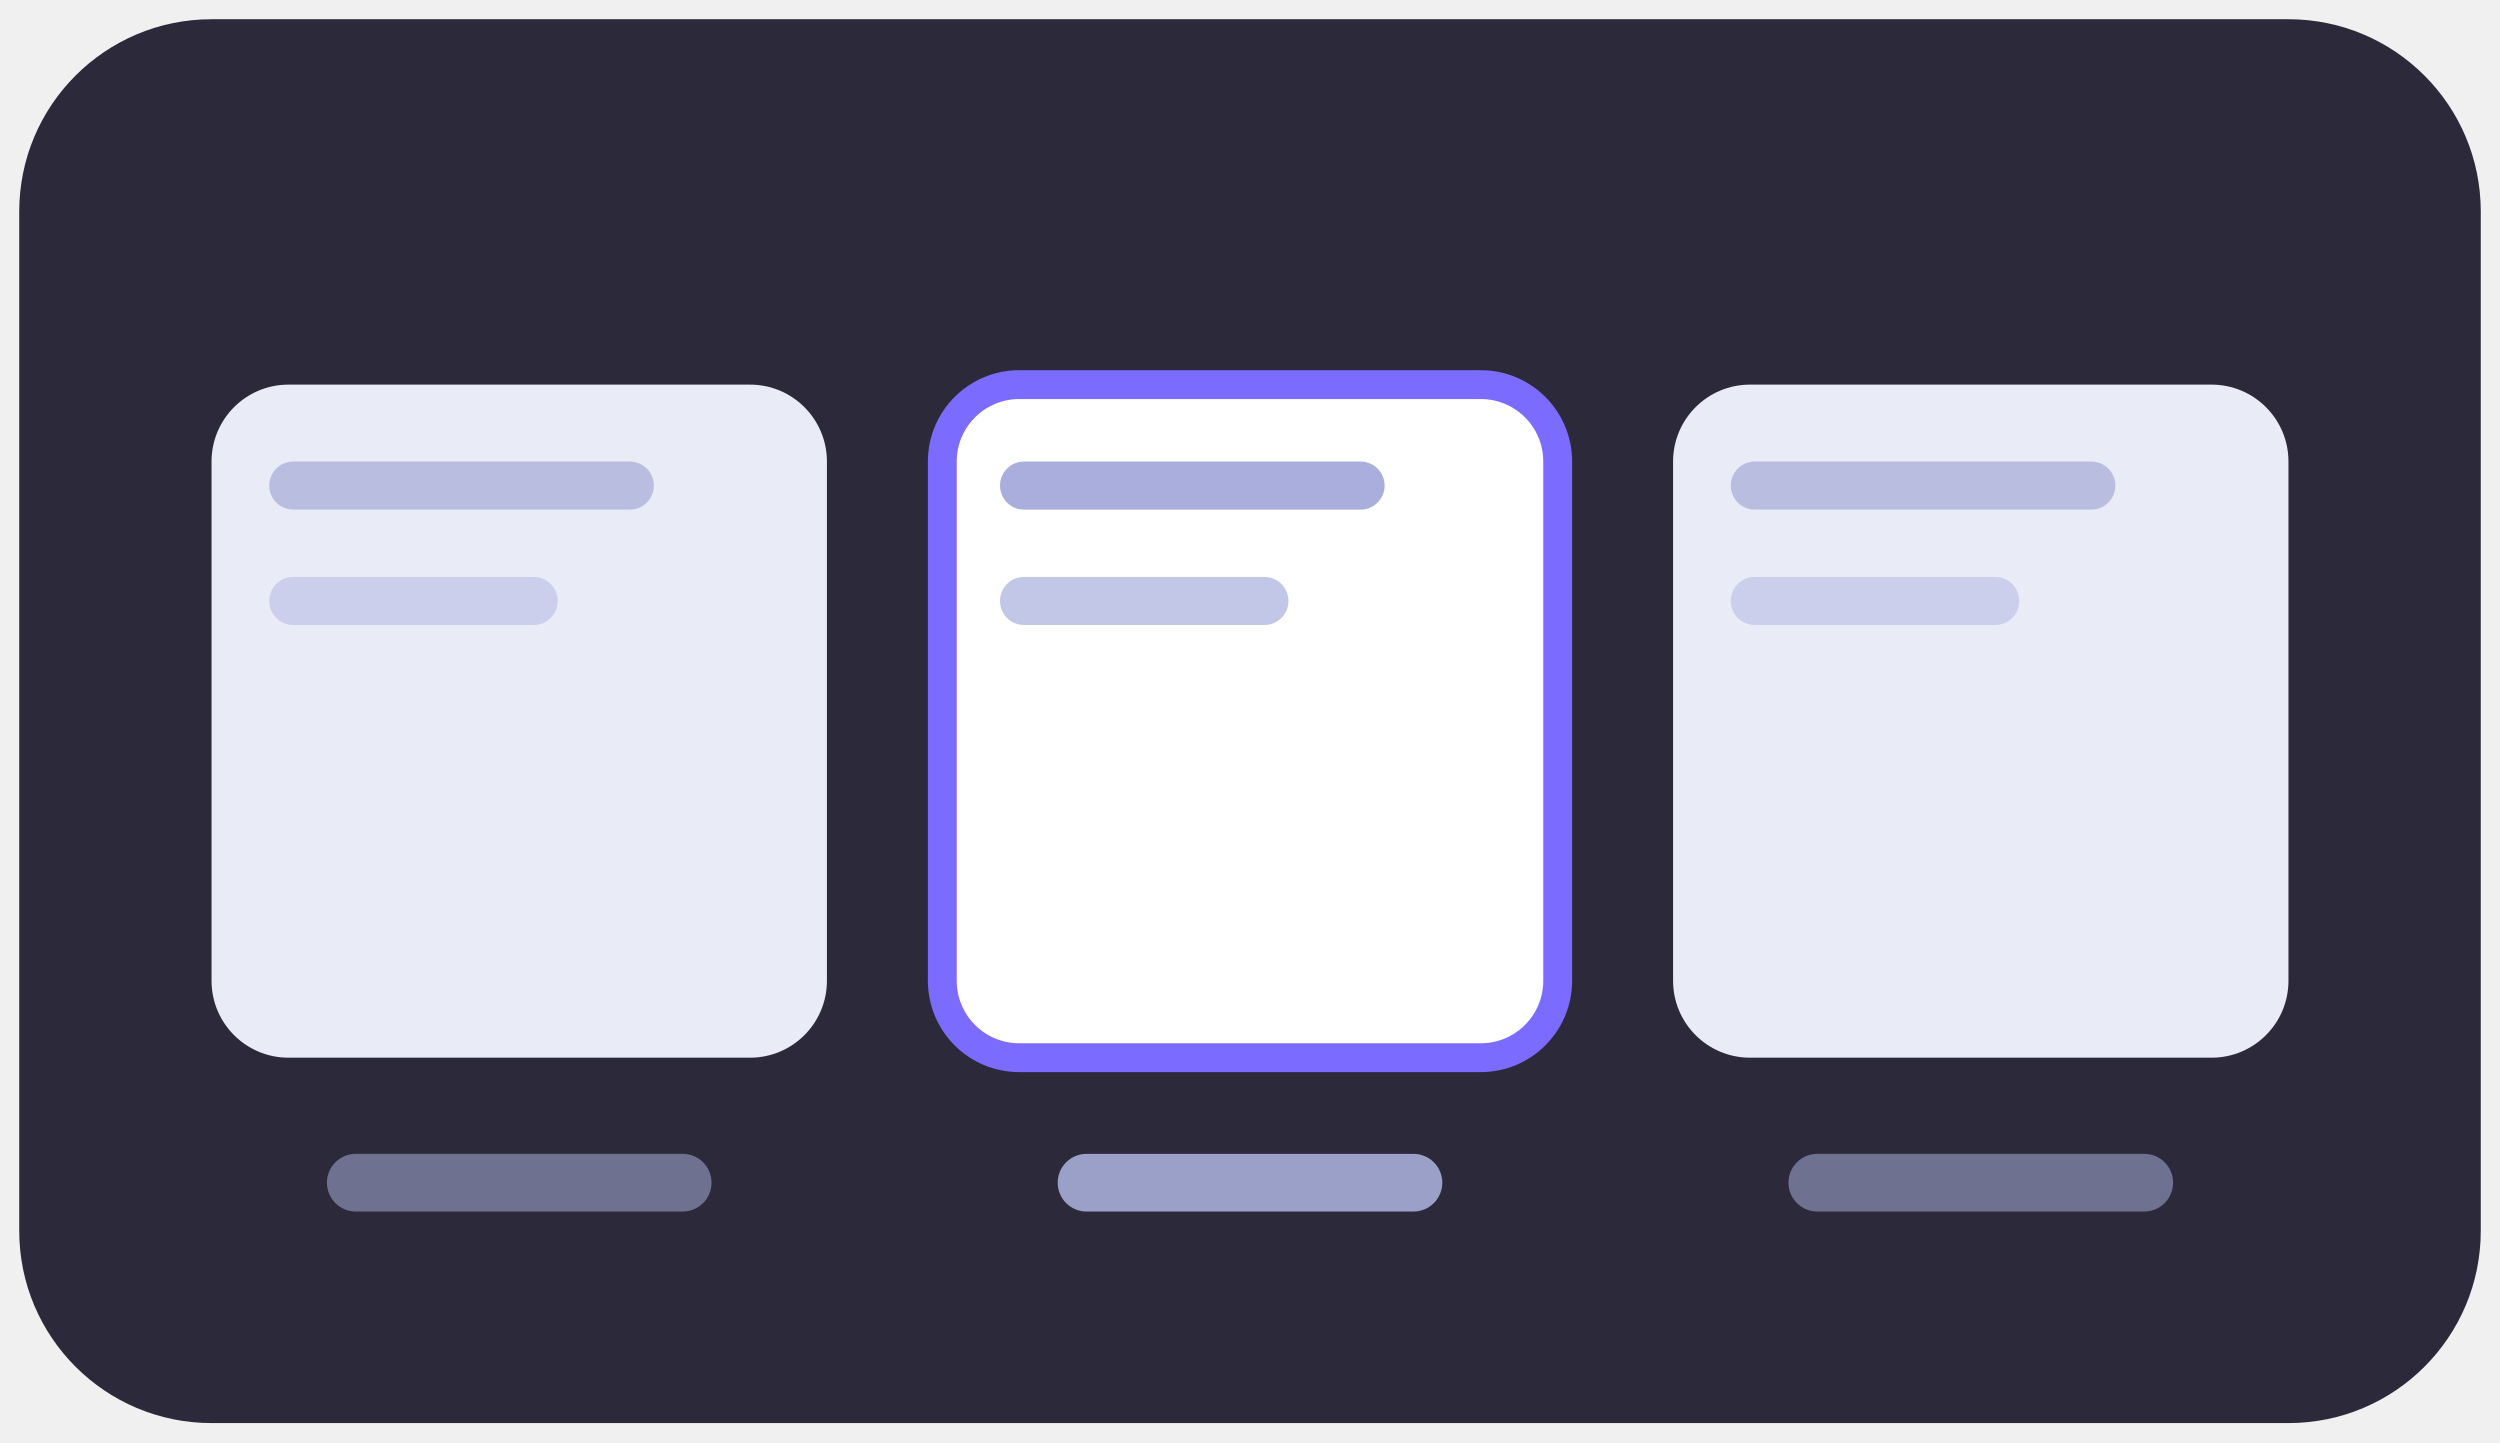
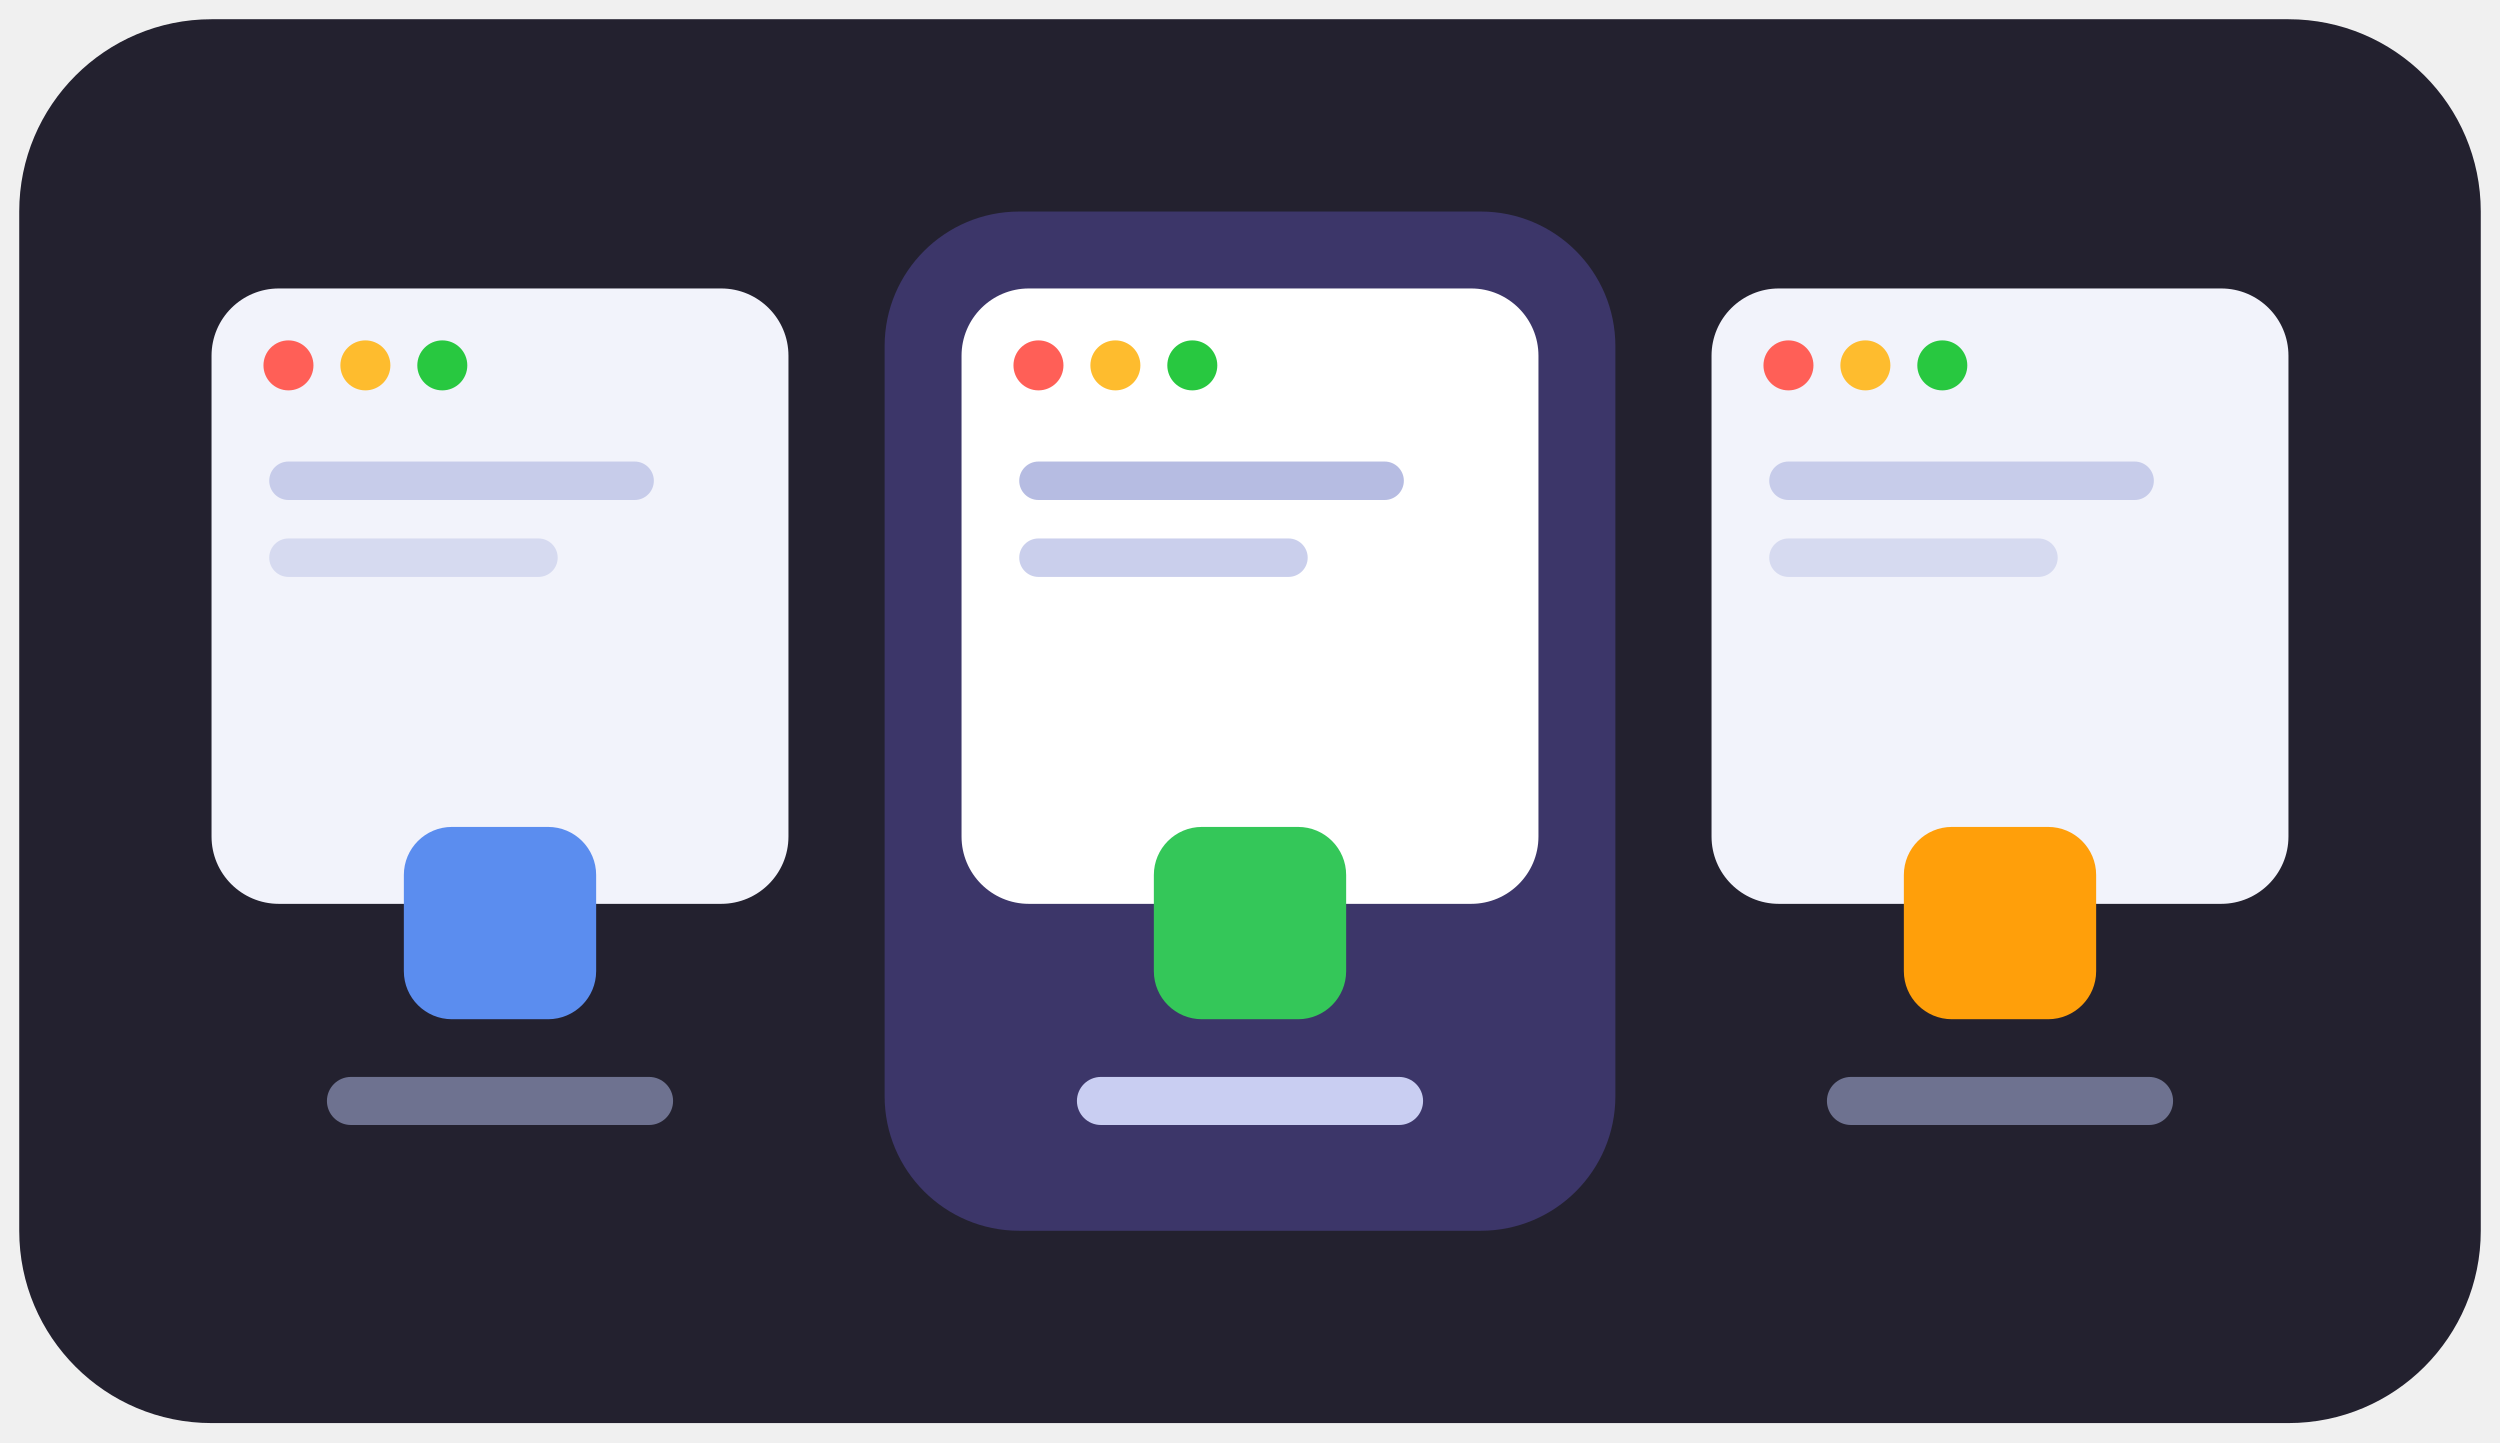
<svg xmlns="http://www.w3.org/2000/svg" width="260" height="150" viewBox="0 0 260 150">
-   <rect x="2" y="2" width="256" height="146" rx="20" fill="#242233" opacity="0.96" />
-   <g>
-     <rect x="22" y="40" width="64" height="70" rx="8" fill="#E9EBF7" />
-     <rect x="28" y="48" width="40" height="5" rx="2.5" fill="#B9BEE0" />
-     <rect x="28" y="60" width="30" height="5" rx="2.5" fill="#CBCFEC" />
-     <rect x="98" y="40" width="64" height="70" rx="8" fill="#FFFFFF" stroke="#7C6BFF" stroke-width="3" />
-     <rect x="104" y="48" width="40" height="5" rx="2.5" fill="#A9AEDC" />
-     <rect x="104" y="60" width="30" height="5" rx="2.5" fill="#C2C7E8" />
-     <rect x="174" y="40" width="64" height="70" rx="8" fill="#E9EBF7" />
-     <rect x="180" y="48" width="40" height="5" rx="2.5" fill="#B9BEE0" />
-     <rect x="180" y="60" width="30" height="5" rx="2.5" fill="#CBCFEC" />
+   <rect x="2" y="2" width="256" height="146" rx="20" fill="#23212F" />
+   <rect x="92" y="22" width="76" height="106" rx="14" fill="#7C6BFF" opacity="0.28" />
+   <g font-family="-apple-system, Helvetica">
+     <rect x="22" y="30" width="60" height="64" rx="7" fill="#F2F3FB" />
+     <circle cx="30" cy="38" r="2.6" fill="#FF5F57" />
+     <circle cx="38" cy="38" r="2.6" fill="#FEBC2E" />
+     <circle cx="46" cy="38" r="2.6" fill="#28C840" />
+     <rect x="28" y="48" width="40" height="4" rx="2" fill="#C7CCEA" />
+     <rect x="28" y="56" width="30" height="4" rx="2" fill="#D6DAF0" />
+     <rect x="42" y="86" width="20" height="20" rx="5" fill="#5B8DEF" />
+     <rect x="34" y="112" width="36" height="5" rx="2.5" fill="#6E7290" />
+     <rect x="100" y="30" width="60" height="64" rx="7" fill="#FFFFFF" />
+     <circle cx="108" cy="38" r="2.6" fill="#FF5F57" />
+     <circle cx="116" cy="38" r="2.6" fill="#FEBC2E" />
+     <circle cx="124" cy="38" r="2.6" fill="#28C840" />
+     <rect x="106" y="48" width="40" height="4" rx="2" fill="#B6BCE2" />
+     <rect x="106" y="56" width="30" height="4" rx="2" fill="#CACFEC" />
+     <rect x="120" y="86" width="20" height="20" rx="5" fill="#34C759" />
+     <rect x="112" y="112" width="36" height="5" rx="2.5" fill="#C9CEF2" />
+     <rect x="178" y="30" width="60" height="64" rx="7" fill="#F2F3FB" />
+     <circle cx="186" cy="38" r="2.6" fill="#FF5F57" />
+     <circle cx="194" cy="38" r="2.6" fill="#FEBC2E" />
+     <circle cx="202" cy="38" r="2.6" fill="#28C840" />
+     <rect x="184" y="48" width="40" height="4" rx="2" fill="#C7CCEA" />
+     <rect x="184" y="56" width="30" height="4" rx="2" fill="#D6DAF0" />
+     <rect x="198" y="86" width="20" height="20" rx="5" fill="#FF9F0A" />
+     <rect x="190" y="112" width="36" height="5" rx="2.5" fill="#6E7290" />
  </g>
-   <rect x="34" y="120" width="40" height="6" rx="3" fill="#6E7290" />
-   <rect x="110" y="120" width="40" height="6" rx="3" fill="#9AA0C8" />
-   <rect x="186" y="120" width="40" height="6" rx="3" fill="#6E7290" />
</svg>
